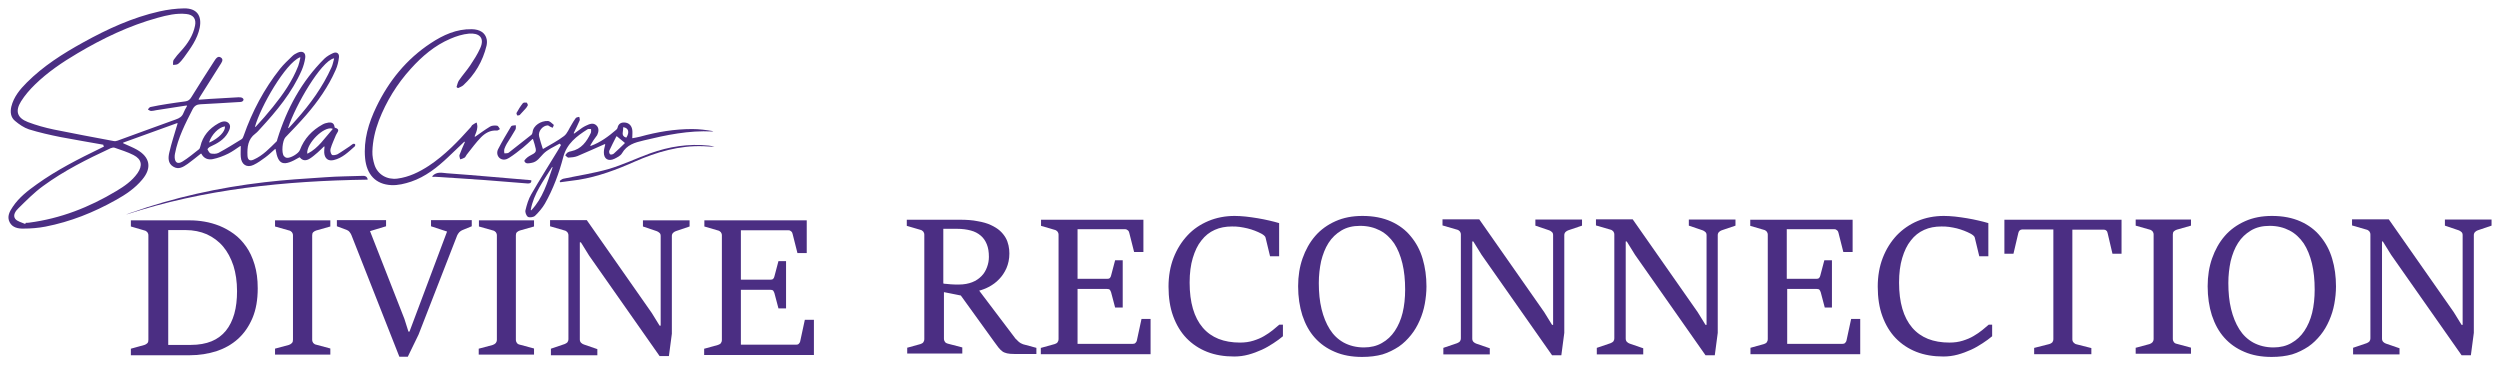
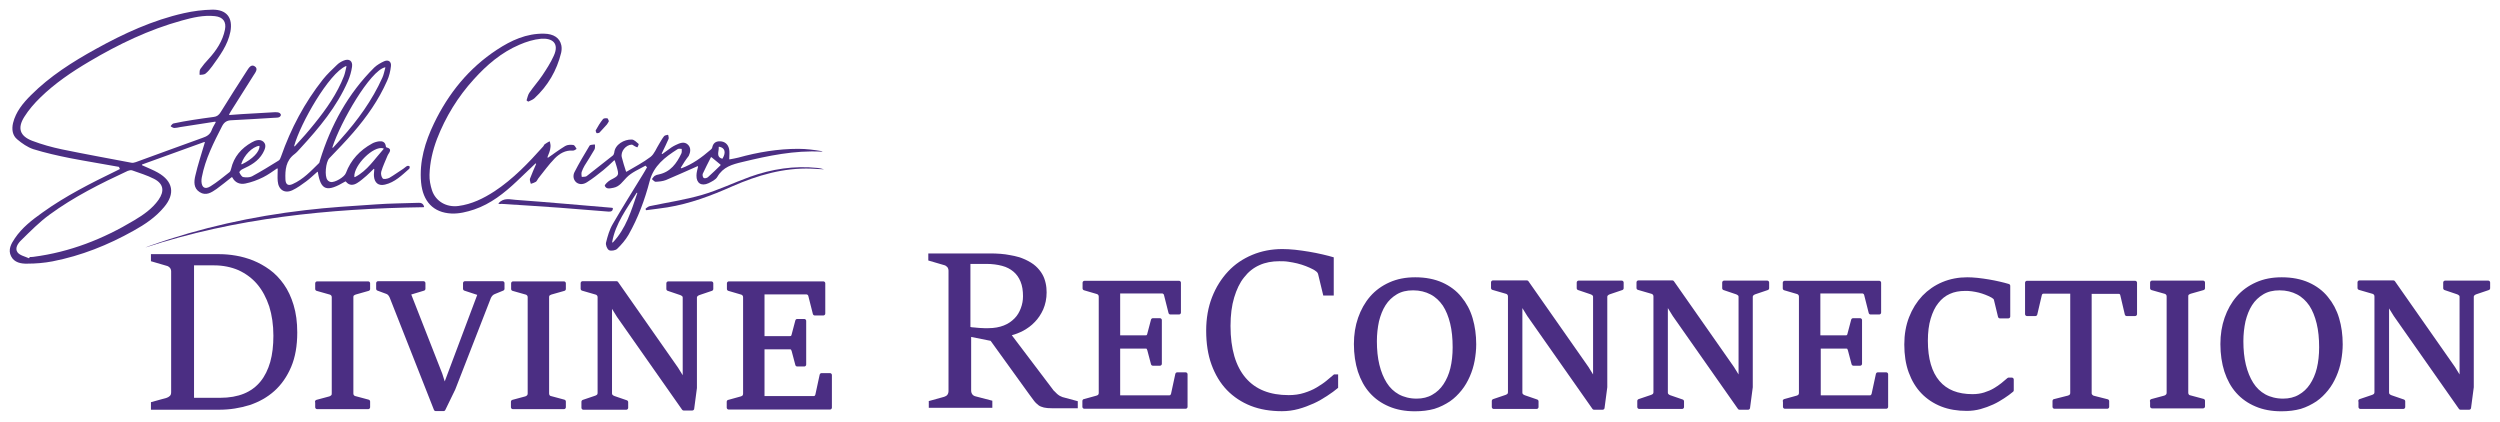
- <svg xmlns="http://www.w3.org/2000/svg" viewBox="-62.0 -104.3 1184.4 173.1" role="img" aria-label="Stella Crispo, Divine ReConnection">
+ <svg xmlns="http://www.w3.org/2000/svg" viewBox="-62.0 -104.3 1026.9 173.1" role="img" aria-label="Stella Crispo, Divine ReConnection">
  <g fill="#4B2E83">
    <g transform="translate(-279.63 -332.82) scale(0.72)">
      <path d="M370.2,412.6c-9.3-1.7-18.7-3.2-28-5c-7-1.4-14.1-3-20.9-5.1c-3.3-1.1-6.5-3.3-9.2-5.6 c-2.8-2.3-3.2-5.8-2.4-9.3c1.6-6.5,5.7-11.4,10.2-15.9c10.9-10.9,23.7-19,37.1-26.4c15.9-8.8,32.4-16.4,50.2-20.4 c5.3-1.2,10.8-1.9,16.2-2c8.2-0.1,11.8,4.6,10.3,12.6c-1.5,7.6-6,13.6-10.4,19.7c-1.1,1.5-2.4,3.1-3.8,4.2c-0.8,0.6-2,0.6-3.1,0.7 c-0.2,0-0.3-0.1-0.3-0.3c0.1-1.1-0.1-2.3,0.5-3.1c1.4-2,3-3.9,4.7-5.7c4.4-4.8,8-10.2,9.3-16.7c0.9-4.5-1.1-7.2-5.7-7.7 c-6.5-0.7-12.7,0.8-18.9,2.5c-18.8,5.2-36.1,13.5-52.8,23.4c-10,5.9-19.6,12.4-27.9,20.5c-3.4,3.3-6.7,7.1-9.2,11.1 c-4,6.4-2.5,10.9,4.5,13.6c5.5,2.1,11.3,3.7,17,4.9c13.1,2.7,26.3,5.1,39.5,7.6c0.8,0.2,1.8,0,2.6-0.3 c12.8-4.6,25.5-9.4,38.2-13.9c2.4-0.8,4.2-1.9,5.1-4.3c0.5-1.4,1.3-2.7,2.3-4.5c0.1-0.2-0.1-0.4-0.3-0.4c-7.1,1.1-13.6,2.1-20,3.1 c-1.1,0.2-2.2,0.5-3.2,0.5c-0.7,0-1.3-0.4-2-0.8c-0.1-0.1-0.2-0.3-0.1-0.4c0.5-0.6,1-1.3,1.6-1.4c3.6-0.8,7.3-1.4,11-2 c4-0.6,7.9-1.2,11.9-1.7c1.8-0.2,3-1.1,4-2.8c4.9-7.9,9.9-15.8,14.9-23.5c1-1.5,2.4-4.1,4.6-2.5c2,1.4,0.2,3.5-0.8,5.1 c-4.3,6.9-8.7,13.7-13,20.6c-0.2,0.4-0.5,0.8-0.9,1.6c-0.1,0.2,0,0.4,0.2,0.4c2.5-0.2,4.7-0.4,6.8-0.5c6.4-0.4,12.7-0.7,19.1-1.1 c0.8,0,1.7,0,2.4,0.3c0.5,0.2,1.1,0.9,1,1.3c0,0.5-0.6,1.1-1.1,1.3c-0.9,0.3-2,0.2-3,0.3c-8.1,0.5-16.2,1-24.3,1.4 c-2.3,0.1-3.9,1-5.1,3.3c-4.8,9.4-9.6,18.7-11.6,29.2c-0.2,0.8-0.2,1.6-0.2,2.5c0.2,3.4,2,4.6,5.1,2.7c3.9-2.4,7.3-5.3,10.9-8.1 c0.5-0.4,0.7-1.2,0.9-1.9c1.6-6.9,5.8-11.7,11.8-15.1c2.1-1.2,4.7-2.1,6.7-0.3c2,1.9,0.7,4.5-0.4,6.5c-2.6,4.6-7,7-11.6,9.1 c-0.8,0.3-1.9,1.5-1.8,1.8c0.5,1,1.3,2.5,2.2,2.7c1.6,0.3,3.6,0.3,5-0.4c5.2-2.8,10.2-5.9,15.2-9c0.7-0.4,1.1-1.4,1.4-2.3 c5.6-16,13.4-30.7,23.9-44c2.4-3,5.2-5.6,8-8.3c1-1,2.3-1.8,3.7-2.4c3.2-1.4,5.4,0.1,4.9,3.5c-0.4,2.8-1.2,5.5-2.3,8.1 c-6.4,14.7-16.5,26.8-27.2,38.4c-1,1.1-2.1,2.4-3.3,3.3c-5,3.7-5.4,9-5.2,14.4c0.1,2.9,1.5,3.9,4.1,2.7c6.1-2.7,10.5-7.5,15.1-12 c0.3-0.3,0.3-1,0.5-1.5c6.2-20.1,16-38.1,31-53c1.6-1.5,3.7-2.7,5.7-3.6c2.4-1,4.1,0.3,3.8,2.8c-0.3,2.8-1,5.8-2.2,8.4 c-4.8,10.9-11.6,20.6-19.4,29.6c-4.3,5-9,9.8-13.6,14.6c-2,2.1-2.8,10.3-1,12.4c0.4,0.5,1.1,1,1.8,1.1c2.3,0.5,7.9-2.8,8.7-5.1 c2.8-7.5,8-13,14.9-16.8c1.2-0.7,2.7-1.1,4.1-1.3c1.8-0.2,3.3,0.4,3.7,2.4c0.1,0.3,0.1,0.9,0.3,1c4.1,1.1,1.4,3.1,0.7,4.9 c-1.2,3-2.6,5.8-3.5,8.9c-0.4,1.2,0,3.1,0.8,4c0.5,0.6,2.6,0.2,3.7-0.3c2.8-1.6,5.3-3.5,8-5.2c0.8-0.5,1.4-1.2,2.2-1.6 c0.4-0.2,1.2-0.1,1.4,0.2c0.2,0.3,0.1,1.1-0.2,1.4c-4.2,3.7-8.2,7.7-13.8,9c-3.7,0.9-6-1-6.3-4.8c-0.1-1.2,0.1-2.4,0.2-3.9 c0-0.2-0.3-0.4-0.4-0.2c-1.5,1.4-2.7,2.7-4.1,3.9c-1.7,1.4-3.3,2.9-5.1,4c-2.3,1.5-4.7,1.7-6.6-0.7c-0.1-0.1-0.2-0.1-0.3-0.1 c-10.6,6.3-14,5.2-15.7-5.3c0-0.2-0.3-0.3-0.4-0.1c-2.2,1.9-4.1,3.8-6.3,5.4c-2.5,1.8-5,3.7-7.8,5c-4.4,2.1-8-0.2-8.4-5.2 c-0.2-2.3,0-4.7,0-7c0-0.2-0.2-0.3-0.4-0.2c-2.5,1.7-5.1,3.6-7.9,5c-3.2,1.6-6.7,2.9-10.2,3.6c-3,0.6-5.8-0.4-7.4-3.5 c-0.1-0.1-0.2-0.2-0.4-0.1c-2.9,2.3-5.7,4.6-8.6,6.7c-2.9,2-6,4.1-9.6,1.8c-3.6-2.2-3.3-6.1-2.5-9.4c1.4-6.2,3.5-12.3,5.4-18.9 c0.1-0.2-0.1-0.4-0.3-0.3c-11.6,4.2-23.2,8.4-35.4,12.8c-0.2,0.1-0.2,0.4,0,0.5c3.5,1.6,6.4,2.7,9,4.2c8.6,4.9,9.9,12,3.5,19.6 c-4.8,5.8-10.9,9.9-17.4,13.5c-14.6,8.2-29.9,14.3-46.3,17.5c-4.7,0.9-9.6,1.3-14.4,1.3c-3.5,0.1-7.4-0.6-9.2-4.2 c-1.9-3.7,0-7.1,2.1-10.2c4.1-6.1,9.8-10.5,15.7-14.7c13.2-9.5,27.7-16.8,42.3-23.9c0.7-0.3,1.3-0.6,2-1 C370.3,413.2,370.3,413.2,370.2,412.6z M319,464.5l0.2-0.4c0-0.1,0.1-0.1,0.2-0.1c0.7,0,1.4,0,2-0.1c20.7-2.7,39.6-10.1,57.4-20.8 c5.2-3.1,10.3-6.6,13.9-11.7c3.5-5,2.9-9.2-2.6-12c-3.9-2-8.2-3.3-12.4-4.8c-0.7-0.3-1.8,0-2.6,0.3c-15.5,7.2-30.7,14.8-44.5,24.9 c-5.8,4.2-11,9.5-16.2,14.6c-1.8,1.7-3.9,4.6-2.1,7c1.3,1.7,4.2,2.3,6.4,3.3C318.8,464.7,318.9,464.7,319,464.5z M499.6,355.1 c-9.6,4-26,32.7-29.5,45.5c-0.1,0.2,0.2,0.4,0.4,0.2c3.9-4.2,7.7-8.5,11.3-13c6.7-8.3,12.8-17,16.7-27c0.6-1.6,0.9-3.3,1.4-5.4 C500,355.2,499.8,355.1,499.6,355.1z M521.9,355.8c-8.4,1.9-25.3,31-30,45.6c-0.1,0.3,0.2,0.4,0.4,0.2c1.7-1.9,3.3-3.5,4.7-5.2 c9.4-10.5,17.6-21.8,23.4-34.7c0.8-1.7,1.1-3.6,1.7-5.7C522.2,355.9,522.1,355.8,521.9,355.8z M520.9,402 c-5.6-1.6-16.8,9.6-16.5,16.2c0,0.2,0.2,0.3,0.4,0.2c7-3.6,11.1-10.2,16.3-16C521.2,402.2,521.1,402,520.9,402z M440.3,411.1 c6-2.9,10.1-7.1,10-10.3c0-0.1-0.1-0.3-0.3-0.2c-3.8,0.6-8.5,5.3-10.1,10.3C439.9,411,440.1,411.2,440.3,411.1z" />
      <path d="M690.7,413c-0.1,0.2,0.1,0.4,0.3,0.4c6.3-2.3,11.6-6.2,16.7-10.6c0.4-0.3,0.8-0.8,0.9-1.3 c0.5-2.5,2.1-3.6,4.5-3.5c2.7,0.1,4.5,1.7,5.1,4.3c0.4,1.7,0.1,3.6,0.1,5.8c0,0.2,0.1,0.3,0.3,0.2c1.6-0.3,3.3-0.6,4.9-1 c11.2-3.1,22.6-5,34.2-5c4.6,0,9.2,0.6,13.9,1.4c-0.2,0.1-0.5,0.2-0.7,0.2c-15.4-0.8-30.2,2.3-45.1,5.9c-5.9,1.4-11,2.8-14.3,8.5 c-0.9,1.6-3.2,2.7-5,3.6c-4.1,1.9-7,0-6.9-4.4c0-1.8,0.6-3.6,0.9-5c0-0.2-0.2-0.4-0.3-0.3c-5.7,2.5-11.8,5.3-18,7.9 c-1.8,0.7-3.9,0.9-5.9,1c-0.6,0-1.3-0.8-2-1.4c-0.1-0.1-0.1-0.2,0-0.3c0.5-0.6,0.9-1.3,1.5-1.7c0.6-0.4,1.5-0.7,2.3-0.8 c6.7-1.4,10.2-6.3,12.9-12c0.3-0.7,0.2-1.5,0.2-2.3c0-0.1-0.1-0.3-0.2-0.3c-0.8,0-1.7-0.2-2.2,0.2c-7.1,4.5-13.6,9.4-15.9,18.2 c-2.8,10.7-6.6,21-12.1,30.7c-1.7,2.9-4,5.6-6.5,8c-1,0.9-3.5,1.3-4.6,0.7c-1.1-0.6-2-3-1.7-4.3c0.9-3.7,2-7.5,3.9-10.7 c5.5-9.5,11.3-18.7,17-28c0.9-1.4,1.7-2.9,2.5-4.3c-0.5-0.5-0.4-0.4-0.9-0.9c-3.7,2.1-7.9,3.8-10.8,6.8c-2.3,2.3-3.9,5.1-7.4,5.8 c-1.8,0.3-4.1,1.1-5-1.1c-0.2-0.6,1.9-2.6,3.2-3.3c5-2.6,5-2.6,3.5-7.9c-0.3-1-0.6-1.9-1-3.2c-0.1-0.2-0.3-0.2-0.4-0.1 c-2.1,2-4.1,3.9-6.2,5.6c-3,2.4-6,4.8-9.2,6.8c-1.8,1.2-4.2,1.7-6.2,0.1c-1.8-1.6-1.9-4-1-5.8c2.6-5.1,5.6-10.1,8.6-15.1 c0.4-0.6,1.7-0.5,2.8-0.7c0.2,0,0.3,0.1,0.3,0.3c0,0.9,0.1,1.9-0.3,2.6c-1.8,3.2-3.8,6.2-5.7,9.3c-0.6,1.1-1.2,2.3-1.6,3.5 c-0.2,0.8-0.1,1.7,0,2.6c0,0.1,0.1,0.2,0.3,0.2c0.9-0.1,1.9,0,2.5-0.4c5-3.9,10-7.8,15-11.8c0.4-0.3,0.7-1.1,0.8-1.7 c0.4-4.5,5.6-7.6,10.1-7.4c1.3,0.1,2.6,1.5,3.8,2.5c0.2,0.2-0.3,1.1-0.6,1.8c-0.1,0.1-0.2,0.2-0.3,0.1c-0.5-0.2-1-0.4-1.5-0.7 c-0.5-0.2-1-0.8-1.5-0.8c-3.4,0.1-6.5,3.9-5.7,7.2c0.6,2.6,1.5,5.2,2.4,8.1c0,0.2,0.2,0.2,0.4,0.1c4.7-2.8,9.4-5.2,13.6-8.4 c2.2-1.7,3.3-4.9,4.9-7.4c0.9-1.5,1.7-3,2.8-4.4c0.4-0.5,1.3-0.6,2.1-0.8c0.1,0,0.3,0.1,0.3,0.2c0.1,0.7,0.4,1.5,0.2,2.1 c-1.1,2.6-2.4,5.2-3.9,8.3c-0.1,0.2,0.2,0.5,0.4,0.3c2-1.4,3.5-2.6,5.1-3.7c0.8-0.5,1.6-1,2.5-1.4c2.3-1.1,4.8-2.2,6.9-0.2 c1.9,1.8,1.5,4.3,0.5,6.4C693.4,408.6,692,410.8,690.7,413z M665.4,427.5c-5.5,8.9-12,17.3-13.9,28c0,0.2,0.3,0.4,0.4,0.2 c7.5-7.9,10.5-18.1,13.9-28C666,427.4,665.6,427.2,665.4,427.5z M708.2,407.1c-0.1-0.1-0.3-0.1-0.4,0.1c-1.6,3.2-3.2,6.2-4.6,9.3 c-0.3,0.7,0,2,0.5,2.4c0.4,0.4,1.8,0.1,2.4-0.4c2.5-2.2,4.8-4.5,7.2-6.8c0.1-0.1,0.1-0.3,0-0.4 C711.5,409.8,710.1,408.7,708.2,407.1z M712.3,401.4c0.2,2.4-1.7,5.4,1.9,6.5c0.1,0,0.2,0,0.3-0.1c2.1-3.5,1.3-6.2-2-6.7 C712.4,401.1,712.2,401.2,712.3,401.4z" />
      <path d="M614.6,407c-0.1,0.2,0.2,0.4,0.4,0.3c3.3-2.3,6.4-4.6,9.7-6.6c1.3-0.8,3.2-0.8,4.7-0.6c0.6,0.1,1.2,1.2,1.7,2 c0.1,0.1,0.1,0.3-0.1,0.4c-0.7,0.4-1.3,0.9-2,0.8c-4.2-0.3-7.5,1.7-10.2,4.4c-3.4,3.5-6.3,7.5-9.4,11.4c-0.5,0.6-0.8,1.6-1.4,2 c-0.8,0.5-1.8,0.8-2.7,1.1c-0.1,0-0.3,0-0.3-0.2c-0.2-0.9-0.6-1.9-0.4-2.6c1.1-2.9,2.3-5.7,3.5-8.4c0.1-0.2-0.2-0.5-0.4-0.3 c-3.5,3.3-7.1,6.8-10.7,10.2c-7.1,6.7-14.8,12.8-24.2,16c-4.2,1.4-8.7,2.5-13,2.3c-10.4-0.5-16.3-7-17.3-17.7 c-1.1-12,2.3-23.2,7.4-33.8c8.2-17,19.8-31.4,35.8-41.9c8.2-5.4,16.9-9.4,27-9.2c5.4,0.1,8.9,2.4,9.8,6.6c0.3,1.4,0.2,2.9-0.1,4.3 c-2.5,10.2-7.6,18.9-15.3,26c-0.9,0.8-2.1,1.2-3.3,1.8c-0.1,0-0.2,0-0.3,0l-0.7-0.5c-0.1-0.1-0.1-0.2-0.1-0.3 c0.5-1.4,0.7-2.9,1.5-4.1c2.3-3.4,5.1-6.5,7.4-9.9c2.4-3.6,4.8-7.3,6.6-11.3c3.3-7.2-0.9-10.2-7.3-9.7c-4.2,0.4-8.4,1.7-12.3,3.4 c-10.3,4.4-18.6,11.5-26,19.7c-9.1,10-16.1,21.4-21,34c-2.5,6.6-4.1,13.4-4.3,20.5c-0.1,2.9,0.5,6,1.4,8.8c2.1,6.4,8.3,9.9,15.1,9 c7.6-1,14.3-4.3,20.6-8.4c10.6-7,19.3-16.1,27.7-25.5c0.4-0.4,0.5-1,0.9-1.3c0.8-0.6,1.7-1.1,2.6-1.6c0.2-0.1,0.3,0,0.4,0.2 c0.2,1,0.5,2.1,0.3,3.1C616.2,403.3,615.3,405.2,614.6,407z" />
      <path d="M544.2,435.3c0,0.2-0.1,0.3-0.2,0.3c-54.1,0.8-107.3,6.1-158.8,23c1-0.4,2.1-0.9,3.1-1.2 c28.5-10.1,57.9-16.6,88-20.1c13.4-1.6,26.8-2.4,40.3-3.3c8.1-0.6,16.2-0.6,24.3-0.9C542.4,433,543.7,433.4,544.2,435.3z" />
      <path d="M670.6,436.6c0-0.1,0-0.2,0.1-0.3c0.7-0.5,1.4-1.1,2.2-1.3c10-2.1,20.1-3.6,29.8-6.4 c9.3-2.7,18.2-7,27.3-10.3c12.5-4.5,25.4-6.5,38.7-5.1c1.2,0.1,2.5,0.4,3.7,0.8c-2.4-0.1-4.8-0.3-7.2-0.4 c-15.9-0.6-30.8,3.8-45.2,10.1c-11.9,5.3-24.1,9.9-37.1,12c-4,0.6-7.9,1.1-11.9,1.6c-0.1,0-0.2,0-0.3-0.2L670.6,436.6z" />
      <path d="M586.9,433.7c-0.2,0-0.3-0.3-0.2-0.4c3-3.3,6.6-2.1,9.7-1.9c18.2,1.3,36.5,3,54.7,4.5c0.2,0,0.4,0.1,0.6,0.1 c0.1,0,0.2,0.1,0.2,0.2c0,1.7-1.1,2-2.6,1.9c-9.2-0.7-18.5-1.5-27.7-2.2c-11.1-0.8-22.1-1.5-33.2-2.2 C587.9,433.8,587.5,433.8,586.9,433.7z" />
      <path d="M649.6,386.4c0,0.1,0,0.2,0,0.2c-0.4,0.7-0.7,1.3-1.1,1.8c-1.4,1.6-2.8,3.1-4.2,4.6c-0.3,0.3-0.9,0.3-1.5,0.4 c-0.1,0-0.2-0.1-0.3-0.2c-0.2-0.6-0.6-1.3-0.3-1.6c1.2-2.2,2.5-4.3,4.1-6.3c0.4-0.5,1.7-0.5,2.5-0.4 C649.1,385,649.3,385.8,649.6,386.4z" />
    </g>
    <g transform="translate(-378.00 -470.80)">
      <path d="M378,531.7l6.5-1.8c0.5-0.2,0.9-0.4,1.3-0.8c0.4-0.4,0.5-0.9,0.5-1.6V478c0-0.6-0.2-1.1-0.5-1.5 c-0.4-0.4-0.8-0.7-1.3-0.8l-6.5-1.9v-2.9h28.2c2.1,0,4.4,0.2,6.7,0.6c2.4,0.4,4.8,1.1,7.1,2c2.4,1,4.6,2.2,6.8,3.8 c2.2,1.6,4.1,3.6,5.8,6c1.7,2.4,3,5.2,4,8.5c1,3.3,1.5,7,1.5,11.3c0,5.4-0.8,10.1-2.5,14.1c-1.7,4-4,7.3-6.9,9.9 s-6.3,4.5-10.2,5.8c-3.9,1.2-8,1.9-12.5,1.9H378V531.7z M406.5,529.9c3.7,0,7-0.6,9.7-1.7c2.7-1.1,5-2.8,6.8-5 c1.8-2.2,3.1-4.9,4-8c0.9-3.2,1.3-6.8,1.3-10.8c0-4.4-0.6-8.5-1.7-12c-1.2-3.6-2.8-6.6-4.9-9.1c-2.1-2.5-4.7-4.4-7.7-5.8 c-3-1.3-6.4-2-10-2h-8.3v54.4H406.5z" />
-       <path d="M446.2,531.7l6.7-1.8c0.6-0.2,1-0.5,1.4-0.9s0.5-0.9,0.5-1.6V478c0-0.6-0.2-1.1-0.5-1.5 c-0.4-0.4-0.8-0.7-1.3-0.8l-6.7-1.9v-2.9h26.2v2.9l-6.7,1.9c-0.5,0.2-1,0.4-1.4,0.8c-0.4,0.4-0.5,0.9-0.5,1.5v49.4 c0,0.7,0.2,1.2,0.5,1.6c0.4,0.4,0.8,0.7,1.4,0.8l6.7,1.8v2.9h-26.2V531.7z" />
-       <path d="M482.5,477.9c-0.2-0.5-0.5-1-0.9-1.5c-0.4-0.5-0.9-0.8-1.4-1l-4.6-1.7v-2.9h23.3v2.9l-7.6,2.3l16.3,41.6 l1.9,6h0.5l17.8-47.4l-7.6-2.5v-2.9h19.3v2.9l-4.4,1.8c-0.5,0.2-1,0.5-1.5,1c-0.4,0.5-0.8,1-1,1.5l-18.3,47l-5.1,10.5h-4 L482.5,477.9z" />
-       <path d="M542.8,531.7l6.7-1.8c0.6-0.2,1-0.5,1.4-0.9c0.3-0.4,0.5-0.9,0.5-1.6V478c0-0.6-0.2-1.1-0.5-1.5 c-0.4-0.4-0.8-0.7-1.3-0.8l-6.7-1.9v-2.9H569v2.9l-6.7,1.9c-0.5,0.2-1,0.4-1.4,0.8c-0.4,0.4-0.5,0.9-0.5,1.5v49.4 c0,0.7,0.2,1.2,0.5,1.6s0.8,0.7,1.4,0.8l6.7,1.8v2.9h-26.2V531.7z" />
-       <path d="M577,531.7l6.5-2.2c0.5-0.2,1-0.5,1.3-0.8c0.3-0.4,0.5-0.9,0.5-1.6V478c0-0.6-0.2-1.1-0.5-1.5 c-0.4-0.4-0.8-0.7-1.3-0.8l-6.9-2v-2.9H594l30.8,44l3.7,6h0.5v-42.5c0-0.7-0.2-1.2-0.6-1.5c-0.4-0.4-0.8-0.6-1.3-0.8l-6.5-2.2 v-2.9h22.1v2.9l-6.5,2.2c-0.5,0.2-0.9,0.4-1.3,0.8c-0.4,0.4-0.6,0.9-0.6,1.5v46.3l-1.4,10.6h-4.4l-33.4-47.6l-3.9-6.3h-0.5v46 c0,0.7,0.2,1.2,0.6,1.6c0.4,0.4,0.8,0.6,1.3,0.8l6.4,2.2v2.9h-22V531.7z" />
-       <path d="M649.7,531.7l6.5-1.8c0.5-0.2,1-0.4,1.3-0.8c0.3-0.4,0.5-0.9,0.5-1.6V478c0-0.6-0.2-1.1-0.5-1.5 c-0.4-0.4-0.8-0.7-1.3-0.8l-6.5-1.9v-2.9h48.5v15.5h-4.4l-2.3-9.1c-0.1-0.5-0.3-0.9-0.7-1.2c-0.3-0.3-0.7-0.5-1.2-0.5H667V499h14 c0.6,0,1-0.1,1.3-0.4c0.3-0.3,0.5-0.7,0.6-1.2l1.9-7.2h3.6v22.4h-3.6l-1.9-7.2c-0.2-0.5-0.4-1-0.6-1.2c-0.3-0.3-0.7-0.4-1.3-0.4 h-14v26h26.2c0.5,0,0.9-0.1,1.2-0.4c0.3-0.3,0.6-0.7,0.7-1.2l2.2-10.2h4.3v16.7h-52V531.7z" />
+       <path transform="translate(89.23 106.16) scale(0.8)" stroke="#4B2E83" stroke-width="2.0" stroke-linejoin="round" d="M446.2,531.7l6.7-1.8c0.6-0.2,1-0.5,1.4-0.9s0.5-0.9,0.5-1.6V478c0-0.6-0.2-1.1-0.5-1.5 c-0.4-0.4-0.8-0.7-1.3-0.8l-6.7-1.9v-2.9h26.2v2.9l-6.7,1.9c-0.5,0.2-1,0.4-1.4,0.8c-0.4,0.4-0.5,0.9-0.5,1.5v49.4 c0,0.7,0.2,1.2,0.5,1.6c0.4,0.4,0.8,0.7,1.4,0.8l6.7,1.8v2.9h-26.2V531.7z" />
+       <path transform="translate(90.83 106.16) scale(0.8)" stroke="#4B2E83" stroke-width="2.0" stroke-linejoin="round" d="M482.5,477.9c-0.2-0.5-0.5-1-0.9-1.5c-0.4-0.5-0.9-0.8-1.4-1l-4.6-1.7v-2.9h23.3v2.9l-7.6,2.3l16.3,41.6 l1.9,6h0.5l17.8-47.4l-7.6-2.5v-2.9h19.3v2.9l-4.4,1.8c-0.5,0.2-1,0.5-1.5,1c-0.4,0.5-0.8,1-1,1.5l-18.3,47l-5.1,10.5h-4 L482.5,477.9z" />
+       <path transform="translate(92.43 106.16) scale(0.8)" stroke="#4B2E83" stroke-width="2.0" stroke-linejoin="round" d="M542.8,531.7l6.7-1.8c0.6-0.2,1-0.5,1.4-0.9c0.3-0.4,0.5-0.9,0.5-1.6V478c0-0.6-0.2-1.1-0.5-1.5 c-0.4-0.4-0.8-0.7-1.3-0.8l-6.7-1.9v-2.9H569v2.9l-6.7,1.9c-0.5,0.2-1,0.4-1.4,0.8c-0.4,0.4-0.5,0.9-0.5,1.5v49.4 c0,0.7,0.2,1.2,0.5,1.6s0.8,0.7,1.4,0.8l6.7,1.8v2.9h-26.2V531.7z" />
+       <path transform="translate(94.03 106.16) scale(0.8)" stroke="#4B2E83" stroke-width="2.0" stroke-linejoin="round" d="M577,531.7l6.5-2.2c0.5-0.2,1-0.5,1.3-0.8c0.3-0.4,0.5-0.9,0.5-1.6V478c0-0.6-0.2-1.1-0.5-1.5 c-0.4-0.4-0.8-0.7-1.3-0.8l-6.9-2v-2.9H594l30.8,44l3.7,6h0.5v-42.5c0-0.7-0.2-1.2-0.6-1.5c-0.4-0.4-0.8-0.6-1.3-0.8l-6.5-2.2 v-2.9h22.1v2.9l-6.5,2.2c-0.5,0.2-0.9,0.4-1.3,0.8c-0.4,0.4-0.6,0.9-0.6,1.5v46.3l-1.4,10.6h-4.4l-33.4-47.6l-3.9-6.3h-0.5v46 c0,0.7,0.2,1.2,0.6,1.6c0.4,0.4,0.8,0.6,1.3,0.8l6.4,2.2v2.9h-22V531.7z" />
+       <path transform="translate(95.63 106.16) scale(0.8)" stroke="#4B2E83" stroke-width="2.0" stroke-linejoin="round" d="M649.7,531.7l6.5-1.8c0.5-0.2,1-0.4,1.3-0.8c0.3-0.4,0.5-0.9,0.5-1.6V478c0-0.6-0.2-1.1-0.5-1.5 c-0.4-0.4-0.8-0.7-1.3-0.8l-6.5-1.9v-2.9h48.5v15.5h-4.4l-2.3-9.1c-0.1-0.5-0.3-0.9-0.7-1.2c-0.3-0.3-0.7-0.5-1.2-0.5H667V499h14 c0.6,0,1-0.1,1.3-0.4c0.3-0.3,0.5-0.7,0.6-1.2l1.9-7.2h3.6v22.4h-3.6l-1.9-7.2c-0.2-0.5-0.4-1-0.6-1.2c-0.3-0.3-0.7-0.4-1.3-0.4 h-14v26h26.2c0.5,0,0.9-0.1,1.2-0.4c0.3-0.3,0.6-0.7,0.7-1.2l2.2-10.2h4.3v16.7h-52V531.7z" />
    </g>
    <g transform="translate(202.50 -566.90)">
-       <path d="M165.1,627.4l6.5-1.8c0.5-0.2,1-0.4,1.3-0.8c0.3-0.4,0.5-0.9,0.5-1.6v-49.4c0-0.6-0.2-1.1-0.5-1.5 c-0.4-0.4-0.8-0.7-1.3-0.8l-6.5-1.9v-2.9h25.2c3.2,0,6,0.2,8.4,0.7c2.4,0.4,4.5,1,6.2,1.8s3.2,1.7,4.3,2.7c1.1,1,2,2.1,2.7,3.3 s1.1,2.4,1.4,3.7c0.3,1.3,0.4,2.6,0.4,3.8c0,2.6-0.5,4.9-1.4,7c-0.9,2-2.1,3.8-3.5,5.2c-1.4,1.5-3,2.6-4.6,3.5 c-1.7,0.9-3.3,1.5-4.8,1.9l16.8,22.2c0.2,0.3,0.4,0.6,0.8,0.9c0.3,0.3,0.7,0.7,1,1c0.4,0.3,0.7,0.6,1.1,0.8 c0.4,0.2,0.8,0.4,1.1,0.5l6.3,1.7v2.9h-10.4c-1.5,0-2.7-0.1-3.5-0.3s-1.7-0.5-2.3-1s-1.2-1-1.8-1.8s-1.2-1.6-2-2.7l-15.8-21.9 l-8-1.6v22c0,0.7,0.2,1.2,0.5,1.6s0.8,0.7,1.3,0.8l6.9,1.8v2.9h-26.1V627.4z M182.4,596.9c0.3,0.1,0.8,0.2,1.5,0.2 c0.6,0.1,1.3,0.1,2.1,0.2c0.7,0,1.5,0.1,2.1,0.1c0.7,0,1.3,0,1.7,0c2.4,0,4.5-0.4,6.3-1.1c1.8-0.7,3.2-1.7,4.4-2.9s2-2.6,2.6-4.2 c0.6-1.6,0.9-3.2,0.9-4.9c0-2.3-0.3-4.3-1-6c-0.7-1.7-1.6-3-2.9-4.1s-2.8-1.9-4.7-2.4c-1.9-0.5-4-0.8-6.5-0.8h-6.5V596.9z" />
-       <path d="M228.7,627.4l6.5-1.8c0.5-0.2,1-0.4,1.3-0.8c0.3-0.4,0.5-0.9,0.5-1.6v-49.4c0-0.6-0.2-1.1-0.5-1.5 c-0.4-0.4-0.8-0.7-1.3-0.8l-6.5-1.9v-2.9h48.5V582h-4.4l-2.3-9.1c-0.1-0.5-0.3-0.9-0.7-1.2s-0.7-0.5-1.2-0.5h-22.6v23.5h14 c0.6,0,1-0.1,1.3-0.4c0.3-0.3,0.5-0.7,0.6-1.2l1.9-7.2h3.6v22.4h-3.6l-1.9-7.2c-0.2-0.5-0.4-1-0.6-1.2c-0.3-0.3-0.7-0.4-1.3-0.4 h-14v26h26.2c0.5,0,0.9-0.1,1.2-0.4c0.3-0.3,0.6-0.7,0.7-1.2l2.2-10.2h4.3v16.7h-52V627.4z" />
-       <path d="M343.3,616.7v5.2c-1.3,1.1-2.8,2.2-4.5,3.3s-3.5,2.2-5.5,3.1c-2,0.9-4.1,1.7-6.3,2.3 c-2.2,0.6-4.5,0.9-6.8,0.9c-4.7,0-9-0.7-12.8-2.2c-3.8-1.5-7.1-3.7-9.8-6.5c-2.7-2.8-4.8-6.3-6.3-10.4s-2.2-8.8-2.2-14 c0-5,0.8-9.6,2.4-13.7c1.6-4.1,3.8-7.6,6.6-10.6s6.1-5.2,9.9-6.8s8-2.4,12.4-2.4c1.6,0,3.3,0.1,5.3,0.3c1.9,0.2,3.8,0.5,5.7,0.8 c1.9,0.3,3.7,0.7,5.5,1.1c1.7,0.4,3.3,0.8,4.6,1.2v15.7h-4.3l-2.1-8.7c-0.1-0.5-0.4-0.9-0.8-1.2c-0.4-0.3-0.8-0.6-1.2-0.8 c-1-0.5-2-1-3.1-1.4c-1.1-0.4-2.2-0.8-3.5-1.1c-1.2-0.3-2.4-0.5-3.7-0.7c-1.2-0.2-2.5-0.2-3.7-0.2c-2.9,0-5.7,0.5-8.1,1.6 c-2.5,1.1-4.6,2.8-6.3,5c-1.8,2.2-3.1,5-4.1,8.3c-1,3.3-1.5,7.2-1.5,11.7c0,9.4,2.1,16.5,6.2,21.3c4.1,4.8,10,7.1,17.7,7.1 c2.3,0,4.4-0.3,6.3-0.9c1.9-0.6,3.6-1.3,5.1-2.2c1.5-0.9,2.9-1.8,4.1-2.8c1.2-1,2.2-1.8,3.1-2.6H343.3z" />
-       <path d="M380.8,631.7c-4.9,0-9.2-0.8-12.9-2.4c-3.8-1.6-6.9-3.8-9.5-6.7c-2.6-2.9-4.5-6.4-5.9-10.6 c-1.3-4.1-2-8.7-2-13.8c0-4.8,0.7-9.2,2.1-13.2s3.4-7.6,6-10.6c2.6-3,5.8-5.3,9.6-7c3.8-1.7,8-2.5,12.8-2.5 c5.2,0,9.7,0.9,13.5,2.6c3.8,1.7,7,4.1,9.4,7.1c2.5,3,4.4,6.5,5.6,10.6s1.8,8.4,1.8,13.1c0,2.8-0.3,5.5-0.8,8.3 c-0.5,2.7-1.3,5.3-2.4,7.8c-1.1,2.5-2.4,4.8-4.1,6.9s-3.6,4-5.8,5.5c-2.3,1.5-4.8,2.8-7.7,3.7 C387.6,631.3,384.4,631.7,380.8,631.7z M381.7,627.2c3.2,0,6.1-0.7,8.5-2.1c2.5-1.4,4.5-3.3,6.1-5.7s2.9-5.3,3.7-8.6 c0.8-3.3,1.2-7,1.2-11c0-4.5-0.4-8.7-1.3-12.4c-0.9-3.7-2.2-6.9-3.9-9.5c-1.8-2.6-4-4.7-6.7-6.1s-5.8-2.2-9.4-2.2 c-3.5,0-6.4,0.7-8.9,2.2c-2.5,1.5-4.5,3.4-6.1,5.9c-1.6,2.5-2.7,5.4-3.5,8.6c-0.7,3.3-1.1,6.7-1.1,10.4c0,4.5,0.4,8.6,1.3,12.3 c0.9,3.7,2.2,6.9,3.9,9.6c1.7,2.7,3.9,4.8,6.6,6.3C374.9,626.4,378.1,627.2,381.7,627.2z" />
-       <path d="M419.3,627.4l6.5-2.2c0.5-0.2,1-0.5,1.3-0.8c0.3-0.4,0.5-0.9,0.5-1.6v-49.1c0-0.6-0.2-1.1-0.5-1.5 c-0.4-0.4-0.8-0.7-1.3-0.8l-6.9-2v-2.9h17.4l30.8,44l3.7,6h0.5v-42.5c0-0.7-0.2-1.2-0.6-1.5c-0.4-0.4-0.8-0.6-1.3-0.8l-6.5-2.2 v-2.9H485v2.9l-6.5,2.2c-0.5,0.2-0.9,0.4-1.3,0.8c-0.4,0.4-0.6,0.9-0.6,1.5v46.3l-1.4,10.6h-4.4l-33.4-47.6l-3.9-6.3h-0.5v46 c0,0.7,0.2,1.2,0.6,1.6c0.4,0.4,0.8,0.6,1.3,0.8l6.4,2.2v2.9h-22V627.4z" />
-       <path d="M492,627.4l6.5-2.2c0.5-0.2,1-0.5,1.3-0.8c0.3-0.4,0.5-0.9,0.5-1.6v-49.1c0-0.6-0.2-1.1-0.5-1.5 c-0.4-0.4-0.8-0.7-1.3-0.8l-6.9-2v-2.9H509l30.8,44l3.7,6h0.5v-42.5c0-0.7-0.2-1.2-0.6-1.5c-0.4-0.4-0.8-0.6-1.3-0.8l-6.5-2.2 v-2.9h22.1v2.9l-6.5,2.2c-0.5,0.2-0.9,0.4-1.3,0.8c-0.4,0.4-0.6,0.9-0.6,1.5v46.3l-1.4,10.6h-4.4l-33.4-47.6l-3.9-6.3h-0.5v46 c0,0.7,0.2,1.2,0.6,1.6c0.4,0.4,0.8,0.6,1.3,0.8l6.4,2.2v2.9h-22V627.4z" />
-       <path d="M564.7,627.4l6.5-1.8c0.5-0.2,1-0.4,1.3-0.8c0.3-0.4,0.5-0.9,0.5-1.6v-49.4c0-0.6-0.2-1.1-0.5-1.5 c-0.4-0.4-0.8-0.7-1.3-0.8l-6.5-1.9v-2.9h48.5V582h-4.4l-2.3-9.1c-0.1-0.5-0.3-0.9-0.7-1.2c-0.3-0.3-0.7-0.5-1.2-0.5h-22.6v23.5 h14c0.6,0,1-0.1,1.3-0.4c0.3-0.3,0.5-0.7,0.6-1.2l1.9-7.2h3.6v22.4H600l-1.9-7.2c-0.2-0.5-0.4-1-0.6-1.2c-0.3-0.3-0.7-0.4-1.3-0.4 h-14v26h26.2c0.5,0,0.9-0.1,1.2-0.4c0.3-0.3,0.6-0.7,0.7-1.2l2.2-10.2h4.3v16.7h-52V627.4z" />
-       <path d="M679.3,616.7v5.2c-1.3,1.1-2.8,2.2-4.5,3.3s-3.5,2.2-5.5,3.1c-2,0.9-4.1,1.7-6.3,2.3 c-2.2,0.6-4.5,0.9-6.8,0.9c-4.7,0-9-0.7-12.8-2.2c-3.8-1.5-7.1-3.7-9.8-6.5c-2.7-2.8-4.8-6.3-6.3-10.4s-2.2-8.8-2.2-14 c0-5,0.8-9.6,2.4-13.7c1.6-4.1,3.8-7.6,6.6-10.6c2.8-2.9,6.1-5.2,9.9-6.8s8-2.4,12.4-2.4c1.6,0,3.3,0.1,5.3,0.3 c1.9,0.2,3.8,0.5,5.7,0.8c1.9,0.3,3.7,0.7,5.5,1.1c1.7,0.4,3.3,0.8,4.6,1.2v15.7h-4.3l-2.1-8.7c-0.1-0.5-0.4-0.9-0.8-1.2 c-0.4-0.3-0.8-0.6-1.2-0.8c-1-0.5-2-1-3.1-1.4c-1.1-0.4-2.2-0.8-3.4-1.1c-1.2-0.3-2.4-0.5-3.7-0.7c-1.2-0.2-2.5-0.2-3.7-0.2 c-2.9,0-5.7,0.5-8.1,1.6c-2.5,1.1-4.6,2.8-6.3,5c-1.8,2.2-3.1,5-4.1,8.3c-1,3.3-1.5,7.2-1.5,11.7c0,9.4,2.1,16.5,6.2,21.3 c4.1,4.8,10,7.1,17.7,7.1c2.3,0,4.4-0.3,6.3-0.9c1.9-0.6,3.6-1.3,5.1-2.2c1.5-0.9,2.9-1.8,4.1-2.8c1.2-1,2.2-1.8,3.1-2.6H679.3z" />
-       <path d="M699.3,627.4l7.1-1.8c0.6-0.2,1-0.4,1.4-0.8c0.3-0.4,0.5-0.9,0.5-1.6v-51.9h-14.7c-0.5,0-1,0.2-1.3,0.5 c-0.3,0.3-0.5,0.7-0.6,1.2l-2.3,9.8h-4.3v-16.1h55.5v16.1h-4.3l-2.3-9.8c-0.1-0.5-0.3-1-0.7-1.2c-0.3-0.3-0.7-0.4-1.2-0.4h-14.8 v51.9c0,0.7,0.2,1.2,0.6,1.6c0.4,0.4,0.8,0.7,1.3,0.8l7.1,1.8v2.9h-27.1V627.4z" />
-       <path d="M747.2,627.4l6.7-1.8c0.6-0.2,1-0.5,1.4-0.9c0.3-0.4,0.5-0.9,0.5-1.6v-49.4c0-0.6-0.2-1.1-0.5-1.5 c-0.4-0.4-0.8-0.7-1.3-0.8l-6.7-1.9v-2.9h26.2v2.9l-6.7,1.9c-0.5,0.2-1,0.4-1.4,0.8c-0.4,0.4-0.5,0.9-0.5,1.5v49.4 c0,0.7,0.2,1.2,0.5,1.6s0.8,0.7,1.4,0.8l6.7,1.8v2.9h-26.2V627.4z" />
-       <path d="M811.7,631.7c-4.9,0-9.2-0.8-12.9-2.4c-3.8-1.6-6.9-3.8-9.5-6.7c-2.6-2.9-4.5-6.4-5.9-10.6 c-1.3-4.1-2-8.7-2-13.8c0-4.8,0.7-9.2,2.1-13.2s3.4-7.6,6-10.6s5.8-5.3,9.6-7s8-2.5,12.8-2.5c5.2,0,9.7,0.9,13.5,2.6 c3.8,1.7,7,4.1,9.4,7.1c2.5,3,4.4,6.5,5.6,10.6c1.2,4,1.8,8.4,1.8,13.1c0,2.8-0.3,5.5-0.8,8.3c-0.5,2.7-1.3,5.3-2.4,7.8 c-1.1,2.5-2.4,4.8-4.1,6.9s-3.6,4-5.8,5.5c-2.3,1.5-4.8,2.8-7.7,3.7C818.5,631.3,815.3,631.7,811.7,631.7z M812.6,627.2 c3.2,0,6.1-0.7,8.5-2.1c2.5-1.4,4.5-3.3,6.1-5.7s2.9-5.3,3.7-8.6c0.8-3.3,1.2-7,1.2-11c0-4.5-0.4-8.7-1.3-12.4 c-0.9-3.7-2.2-6.9-3.9-9.5c-1.8-2.6-4-4.7-6.7-6.1s-5.8-2.2-9.4-2.2c-3.5,0-6.4,0.7-8.9,2.2c-2.5,1.5-4.5,3.4-6.1,5.9 c-1.6,2.5-2.7,5.4-3.5,8.6c-0.7,3.3-1.1,6.7-1.1,10.4c0,4.5,0.4,8.6,1.3,12.3c0.9,3.7,2.2,6.9,3.9,9.6s3.9,4.8,6.6,6.3 C805.8,626.4,809,627.2,812.6,627.2z" />
-       <path d="M850.2,627.4l6.5-2.2c0.5-0.2,1-0.5,1.3-0.8c0.3-0.4,0.5-0.9,0.5-1.6v-49.1c0-0.6-0.2-1.1-0.5-1.5 c-0.4-0.4-0.8-0.7-1.3-0.8l-6.9-2v-2.9h17.4l30.8,44l3.7,6h0.5v-42.5c0-0.7-0.2-1.2-0.6-1.5c-0.4-0.4-0.8-0.6-1.3-0.8l-6.5-2.2 v-2.9h22.1v2.9l-6.5,2.2c-0.5,0.2-0.9,0.4-1.3,0.8c-0.4,0.4-0.6,0.9-0.6,1.5v46.3l-1.4,10.6h-4.4l-33.4-47.6l-3.9-6.3H864v46 c0,0.7,0.2,1.2,0.6,1.6c0.4,0.4,0.8,0.6,1.3,0.8l6.4,2.2v2.9h-22V627.4z" />
+       <path transform="translate(-48.29 0)" d="M165.1,627.4l6.5-1.8c0.5-0.2,1-0.4,1.3-0.8c0.3-0.4,0.5-0.9,0.5-1.6v-49.4c0-0.6-0.2-1.1-0.5-1.5 c-0.4-0.4-0.8-0.7-1.3-0.8l-6.5-1.9v-2.9h25.2c3.2,0,6,0.2,8.4,0.7c2.4,0.4,4.5,1,6.2,1.8s3.2,1.7,4.3,2.7c1.1,1,2,2.1,2.7,3.3 s1.1,2.4,1.4,3.7c0.3,1.3,0.4,2.6,0.4,3.8c0,2.6-0.5,4.9-1.4,7c-0.9,2-2.1,3.8-3.5,5.2c-1.4,1.5-3,2.6-4.6,3.5 c-1.7,0.9-3.3,1.5-4.8,1.9l16.8,22.2c0.2,0.3,0.4,0.6,0.8,0.9c0.3,0.3,0.7,0.7,1,1c0.4,0.3,0.7,0.6,1.1,0.8 c0.4,0.2,0.8,0.4,1.1,0.5l6.3,1.7v2.9h-10.4c-1.5,0-2.7-0.1-3.5-0.3s-1.7-0.5-2.3-1s-1.2-1-1.8-1.8s-1.2-1.6-2-2.7l-15.8-21.9 l-8-1.6v22c0,0.7,0.2,1.2,0.5,1.6s0.8,0.7,1.3,0.8l6.9,1.8v2.9h-26.1V627.4z M182.4,596.9c0.3,0.1,0.8,0.2,1.5,0.2 c0.6,0.1,1.3,0.1,2.1,0.2c0.7,0,1.5,0.1,2.1,0.1c0.7,0,1.3,0,1.7,0c2.4,0,4.5-0.4,6.3-1.1c1.8-0.7,3.2-1.7,4.4-2.9s2-2.6,2.6-4.2 c0.6-1.6,0.9-3.2,0.9-4.9c0-2.3-0.3-4.3-1-6c-0.7-1.7-1.6-3-2.9-4.1s-2.8-1.9-4.7-2.4c-1.9-0.5-4-0.8-6.5-0.8h-6.5V596.9z" />
+       <path transform="translate(-1.98 125.38) scale(0.8)" stroke="#4B2E83" stroke-width="2.0" stroke-linejoin="round" d="M228.7,627.4l6.5-1.8c0.5-0.2,1-0.4,1.3-0.8c0.3-0.4,0.5-0.9,0.5-1.6v-49.4c0-0.6-0.2-1.1-0.5-1.5 c-0.4-0.4-0.8-0.7-1.3-0.8l-6.5-1.9v-2.9h48.5V582h-4.4l-2.3-9.1c-0.1-0.5-0.3-0.9-0.7-1.2s-0.7-0.5-1.2-0.5h-22.6v23.5h14 c0.6,0,1-0.1,1.3-0.4c0.3-0.3,0.5-0.7,0.6-1.2l1.9-7.2h3.6v22.4h-3.6l-1.9-7.2c-0.2-0.5-0.4-1-0.6-1.2c-0.3-0.3-0.7-0.4-1.3-0.4 h-14v26h26.2c0.5,0,0.9-0.1,1.2-0.4c0.3-0.3,0.6-0.7,0.7-1.2l2.2-10.2h4.3v16.7h-52V627.4z" />
+       <path transform="translate(-58.15 0)" d="M343.3,616.7v5.2c-1.3,1.1-2.8,2.2-4.5,3.3s-3.5,2.2-5.5,3.1c-2,0.9-4.1,1.7-6.3,2.3 c-2.2,0.6-4.5,0.9-6.8,0.9c-4.7,0-9-0.7-12.8-2.2c-3.8-1.5-7.1-3.7-9.8-6.5c-2.7-2.8-4.8-6.3-6.3-10.4s-2.2-8.8-2.2-14 c0-5,0.8-9.6,2.4-13.7c1.6-4.1,3.8-7.6,6.6-10.6s6.1-5.2,9.9-6.8s8-2.4,12.4-2.4c1.6,0,3.3,0.1,5.3,0.3c1.9,0.2,3.8,0.5,5.7,0.8 c1.9,0.3,3.7,0.7,5.5,1.1c1.7,0.4,3.3,0.8,4.6,1.2v15.7h-4.3l-2.1-8.7c-0.1-0.5-0.4-0.9-0.8-1.2c-0.4-0.3-0.8-0.6-1.2-0.8 c-1-0.5-2-1-3.1-1.4c-1.1-0.4-2.2-0.8-3.5-1.1c-1.2-0.3-2.4-0.5-3.7-0.7c-1.2-0.2-2.5-0.2-3.7-0.2c-2.9,0-5.7,0.5-8.1,1.6 c-2.5,1.1-4.6,2.8-6.3,5c-1.8,2.2-3.1,5-4.1,8.3c-1,3.3-1.5,7.2-1.5,11.7c0,9.4,2.1,16.5,6.2,21.3c4.1,4.8,10,7.1,17.7,7.1 c2.3,0,4.4-0.3,6.3-0.9c1.9-0.6,3.6-1.3,5.1-2.2c1.5-0.9,2.9-1.8,4.1-2.8c1.2-1,2.2-1.8,3.1-2.6H343.3z" />
+       <path transform="translate(12.03 125.38) scale(0.8)" stroke="#4B2E83" stroke-width="2.0" stroke-linejoin="round" d="M380.8,631.7c-4.9,0-9.2-0.8-12.9-2.4c-3.8-1.6-6.9-3.8-9.5-6.7c-2.6-2.9-4.5-6.4-5.9-10.6 c-1.3-4.1-2-8.7-2-13.8c0-4.8,0.7-9.2,2.1-13.2s3.4-7.6,6-10.6c2.6-3,5.8-5.3,9.6-7c3.8-1.7,8-2.5,12.8-2.5 c5.2,0,9.7,0.9,13.5,2.6c3.8,1.7,7,4.1,9.4,7.1c2.5,3,4.4,6.5,5.6,10.6s1.8,8.4,1.8,13.1c0,2.8-0.3,5.5-0.8,8.3 c-0.5,2.7-1.3,5.3-2.4,7.8c-1.1,2.5-2.4,4.8-4.1,6.9s-3.6,4-5.8,5.5c-2.3,1.5-4.8,2.8-7.7,3.7 C387.6,631.3,384.4,631.7,380.8,631.7z M381.7,627.2c3.2,0,6.1-0.7,8.5-2.1c2.5-1.4,4.5-3.3,6.1-5.7s2.9-5.3,3.7-8.6 c0.8-3.3,1.2-7,1.2-11c0-4.5-0.4-8.7-1.3-12.4c-0.9-3.7-2.2-6.9-3.9-9.5c-1.8-2.6-4-4.7-6.7-6.1s-5.8-2.2-9.4-2.2 c-3.5,0-6.4,0.7-8.9,2.2c-2.5,1.5-4.5,3.4-6.1,5.9c-1.6,2.5-2.7,5.4-3.5,8.6c-0.7,3.3-1.1,6.7-1.1,10.4c0,4.5,0.4,8.6,1.3,12.3 c0.9,3.7,2.2,6.9,3.9,9.6c1.7,2.7,3.9,4.8,6.6,6.3C374.9,626.4,378.1,627.2,381.7,627.2z" />
+       <path transform="translate(13.63 125.38) scale(0.8)" stroke="#4B2E83" stroke-width="2.0" stroke-linejoin="round" d="M419.3,627.4l6.5-2.2c0.5-0.2,1-0.5,1.3-0.8c0.3-0.4,0.5-0.9,0.5-1.6v-49.1c0-0.6-0.2-1.1-0.5-1.5 c-0.4-0.4-0.8-0.7-1.3-0.8l-6.9-2v-2.9h17.4l30.8,44l3.7,6h0.5v-42.5c0-0.7-0.2-1.2-0.6-1.5c-0.4-0.4-0.8-0.6-1.3-0.8l-6.5-2.2 v-2.9H485v2.9l-6.5,2.2c-0.5,0.2-0.9,0.4-1.3,0.8c-0.4,0.4-0.6,0.9-0.6,1.5v46.3l-1.4,10.6h-4.4l-33.4-47.6l-3.9-6.3h-0.5v46 c0,0.7,0.2,1.2,0.6,1.6c0.4,0.4,0.8,0.6,1.3,0.8l6.4,2.2v2.9h-22V627.4z" />
+       <path transform="translate(15.23 125.38) scale(0.8)" stroke="#4B2E83" stroke-width="2.0" stroke-linejoin="round" d="M492,627.4l6.5-2.2c0.5-0.2,1-0.5,1.3-0.8c0.3-0.4,0.5-0.9,0.5-1.6v-49.1c0-0.6-0.2-1.1-0.5-1.5 c-0.4-0.4-0.8-0.7-1.3-0.8l-6.9-2v-2.9H509l30.8,44l3.7,6h0.5v-42.5c0-0.7-0.2-1.2-0.6-1.5c-0.4-0.4-0.8-0.6-1.3-0.8l-6.5-2.2 v-2.9h22.1v2.9l-6.5,2.2c-0.5,0.2-0.9,0.4-1.3,0.8c-0.4,0.4-0.6,0.9-0.6,1.5v46.3l-1.4,10.6h-4.4l-33.4-47.6l-3.9-6.3h-0.5v46 c0,0.7,0.2,1.2,0.6,1.6c0.4,0.4,0.8,0.6,1.3,0.8l6.4,2.2v2.9h-22V627.4z" />
+       <path transform="translate(16.83 125.38) scale(0.8)" stroke="#4B2E83" stroke-width="2.0" stroke-linejoin="round" d="M564.7,627.4l6.5-1.8c0.5-0.2,1-0.4,1.3-0.8c0.3-0.4,0.5-0.9,0.5-1.6v-49.4c0-0.6-0.2-1.1-0.5-1.5 c-0.4-0.4-0.8-0.7-1.3-0.8l-6.5-1.9v-2.9h48.5V582h-4.4l-2.3-9.1c-0.1-0.5-0.3-0.9-0.7-1.2c-0.3-0.3-0.7-0.5-1.2-0.5h-22.6v23.5 h14c0.6,0,1-0.1,1.3-0.4c0.3-0.3,0.5-0.7,0.6-1.2l1.9-7.2h3.6v22.4H600l-1.9-7.2c-0.2-0.5-0.4-1-0.6-1.2c-0.3-0.3-0.7-0.4-1.3-0.4 h-14v26h26.2c0.5,0,0.9-0.1,1.2-0.4c0.3-0.3,0.6-0.7,0.7-1.2l2.2-10.2h4.3v16.7h-52V627.4z" />
+       <path transform="translate(18.43 125.38) scale(0.8)" stroke="#4B2E83" stroke-width="2.0" stroke-linejoin="round" d="M679.3,616.7v5.2c-1.3,1.1-2.8,2.2-4.5,3.3s-3.5,2.2-5.5,3.1c-2,0.9-4.1,1.7-6.3,2.3 c-2.2,0.6-4.5,0.9-6.8,0.9c-4.7,0-9-0.7-12.8-2.2c-3.8-1.5-7.1-3.7-9.8-6.5c-2.7-2.8-4.8-6.3-6.3-10.4s-2.2-8.8-2.2-14 c0-5,0.8-9.6,2.4-13.7c1.6-4.1,3.8-7.6,6.6-10.6c2.8-2.9,6.1-5.2,9.9-6.8s8-2.4,12.4-2.4c1.6,0,3.3,0.1,5.3,0.3 c1.9,0.2,3.8,0.5,5.7,0.8c1.9,0.3,3.7,0.7,5.5,1.1c1.7,0.4,3.3,0.8,4.6,1.2v15.7h-4.3l-2.1-8.7c-0.1-0.5-0.4-0.9-0.8-1.2 c-0.4-0.3-0.8-0.6-1.2-0.8c-1-0.5-2-1-3.1-1.4c-1.1-0.4-2.2-0.8-3.4-1.1c-1.2-0.3-2.4-0.5-3.7-0.7c-1.2-0.2-2.5-0.2-3.7-0.2 c-2.9,0-5.7,0.5-8.1,1.6c-2.5,1.1-4.6,2.8-6.3,5c-1.8,2.2-3.1,5-4.1,8.3c-1,3.3-1.5,7.2-1.5,11.7c0,9.4,2.1,16.5,6.2,21.3 c4.1,4.8,10,7.1,17.7,7.1c2.3,0,4.4-0.3,6.3-0.9c1.9-0.6,3.6-1.3,5.1-2.2c1.5-0.9,2.9-1.8,4.1-2.8c1.2-1,2.2-1.8,3.1-2.6H679.3z" />
+       <path transform="translate(20.03 125.38) scale(0.8)" stroke="#4B2E83" stroke-width="2.0" stroke-linejoin="round" d="M699.3,627.4l7.1-1.8c0.6-0.2,1-0.4,1.4-0.8c0.3-0.4,0.5-0.9,0.5-1.6v-51.9h-14.7c-0.5,0-1,0.2-1.3,0.5 c-0.3,0.3-0.5,0.7-0.6,1.2l-2.3,9.8h-4.3v-16.1h55.5v16.1h-4.3l-2.3-9.8c-0.1-0.5-0.3-1-0.7-1.2c-0.3-0.3-0.7-0.4-1.2-0.4h-14.8 v51.9c0,0.7,0.2,1.2,0.6,1.6c0.4,0.4,0.8,0.7,1.3,0.8l7.1,1.8v2.9h-27.1V627.4z" />
+       <path transform="translate(21.63 125.38) scale(0.8)" stroke="#4B2E83" stroke-width="2.0" stroke-linejoin="round" d="M747.2,627.4l6.7-1.8c0.6-0.2,1-0.5,1.4-0.9c0.3-0.4,0.5-0.9,0.5-1.6v-49.4c0-0.6-0.2-1.1-0.5-1.5 c-0.4-0.4-0.8-0.7-1.3-0.8l-6.7-1.9v-2.9h26.2v2.9l-6.7,1.9c-0.5,0.2-1,0.4-1.4,0.8c-0.4,0.4-0.5,0.9-0.5,1.5v49.4 c0,0.7,0.2,1.2,0.5,1.6s0.8,0.7,1.4,0.8l6.7,1.8v2.9h-26.2V627.4z" />
+       <path transform="translate(23.23 125.38) scale(0.8)" stroke="#4B2E83" stroke-width="2.0" stroke-linejoin="round" d="M811.7,631.7c-4.9,0-9.2-0.8-12.9-2.4c-3.8-1.6-6.9-3.8-9.5-6.7c-2.6-2.9-4.5-6.4-5.9-10.6 c-1.3-4.1-2-8.7-2-13.8c0-4.8,0.7-9.2,2.1-13.2s3.4-7.6,6-10.6s5.8-5.3,9.6-7s8-2.5,12.8-2.5c5.2,0,9.7,0.9,13.5,2.6 c3.8,1.7,7,4.1,9.4,7.1c2.5,3,4.4,6.5,5.6,10.6c1.2,4,1.8,8.4,1.8,13.1c0,2.8-0.3,5.5-0.8,8.3c-0.5,2.7-1.3,5.3-2.4,7.8 c-1.1,2.5-2.4,4.8-4.1,6.9s-3.6,4-5.8,5.5c-2.3,1.5-4.8,2.8-7.7,3.7C818.5,631.3,815.3,631.7,811.7,631.7z M812.6,627.2 c3.2,0,6.1-0.7,8.5-2.1c2.5-1.4,4.5-3.3,6.1-5.7s2.9-5.3,3.7-8.6c0.8-3.3,1.2-7,1.2-11c0-4.5-0.4-8.7-1.3-12.4 c-0.9-3.7-2.2-6.9-3.9-9.5c-1.8-2.6-4-4.7-6.7-6.1s-5.8-2.2-9.4-2.2c-3.5,0-6.4,0.7-8.9,2.2c-2.5,1.5-4.5,3.4-6.1,5.9 c-1.6,2.5-2.7,5.4-3.5,8.6c-0.7,3.3-1.1,6.7-1.1,10.4c0,4.5,0.4,8.6,1.3,12.3c0.9,3.7,2.2,6.9,3.9,9.6s3.9,4.8,6.6,6.3 C805.8,626.4,809,627.2,812.6,627.2z" />
+       <path transform="translate(24.83 125.38) scale(0.8)" stroke="#4B2E83" stroke-width="2.0" stroke-linejoin="round" d="M850.2,627.4l6.5-2.2c0.5-0.2,1-0.5,1.3-0.8c0.3-0.4,0.5-0.9,0.5-1.6v-49.1c0-0.6-0.2-1.1-0.5-1.5 c-0.4-0.4-0.8-0.7-1.3-0.8l-6.9-2v-2.9h17.4l30.8,44l3.7,6h0.5v-42.5c0-0.7-0.2-1.2-0.6-1.5c-0.4-0.4-0.8-0.6-1.3-0.8l-6.5-2.2 v-2.9h22.1v2.9l-6.5,2.2c-0.5,0.2-0.9,0.4-1.3,0.8c-0.4,0.4-0.6,0.9-0.6,1.5v46.3l-1.4,10.6h-4.4l-33.4-47.6l-3.9-6.3H864v46 c0,0.7,0.2,1.2,0.6,1.6c0.4,0.4,0.8,0.6,1.3,0.8l6.4,2.2v2.9h-22V627.4z" />
    </g>
  </g>
</svg>
